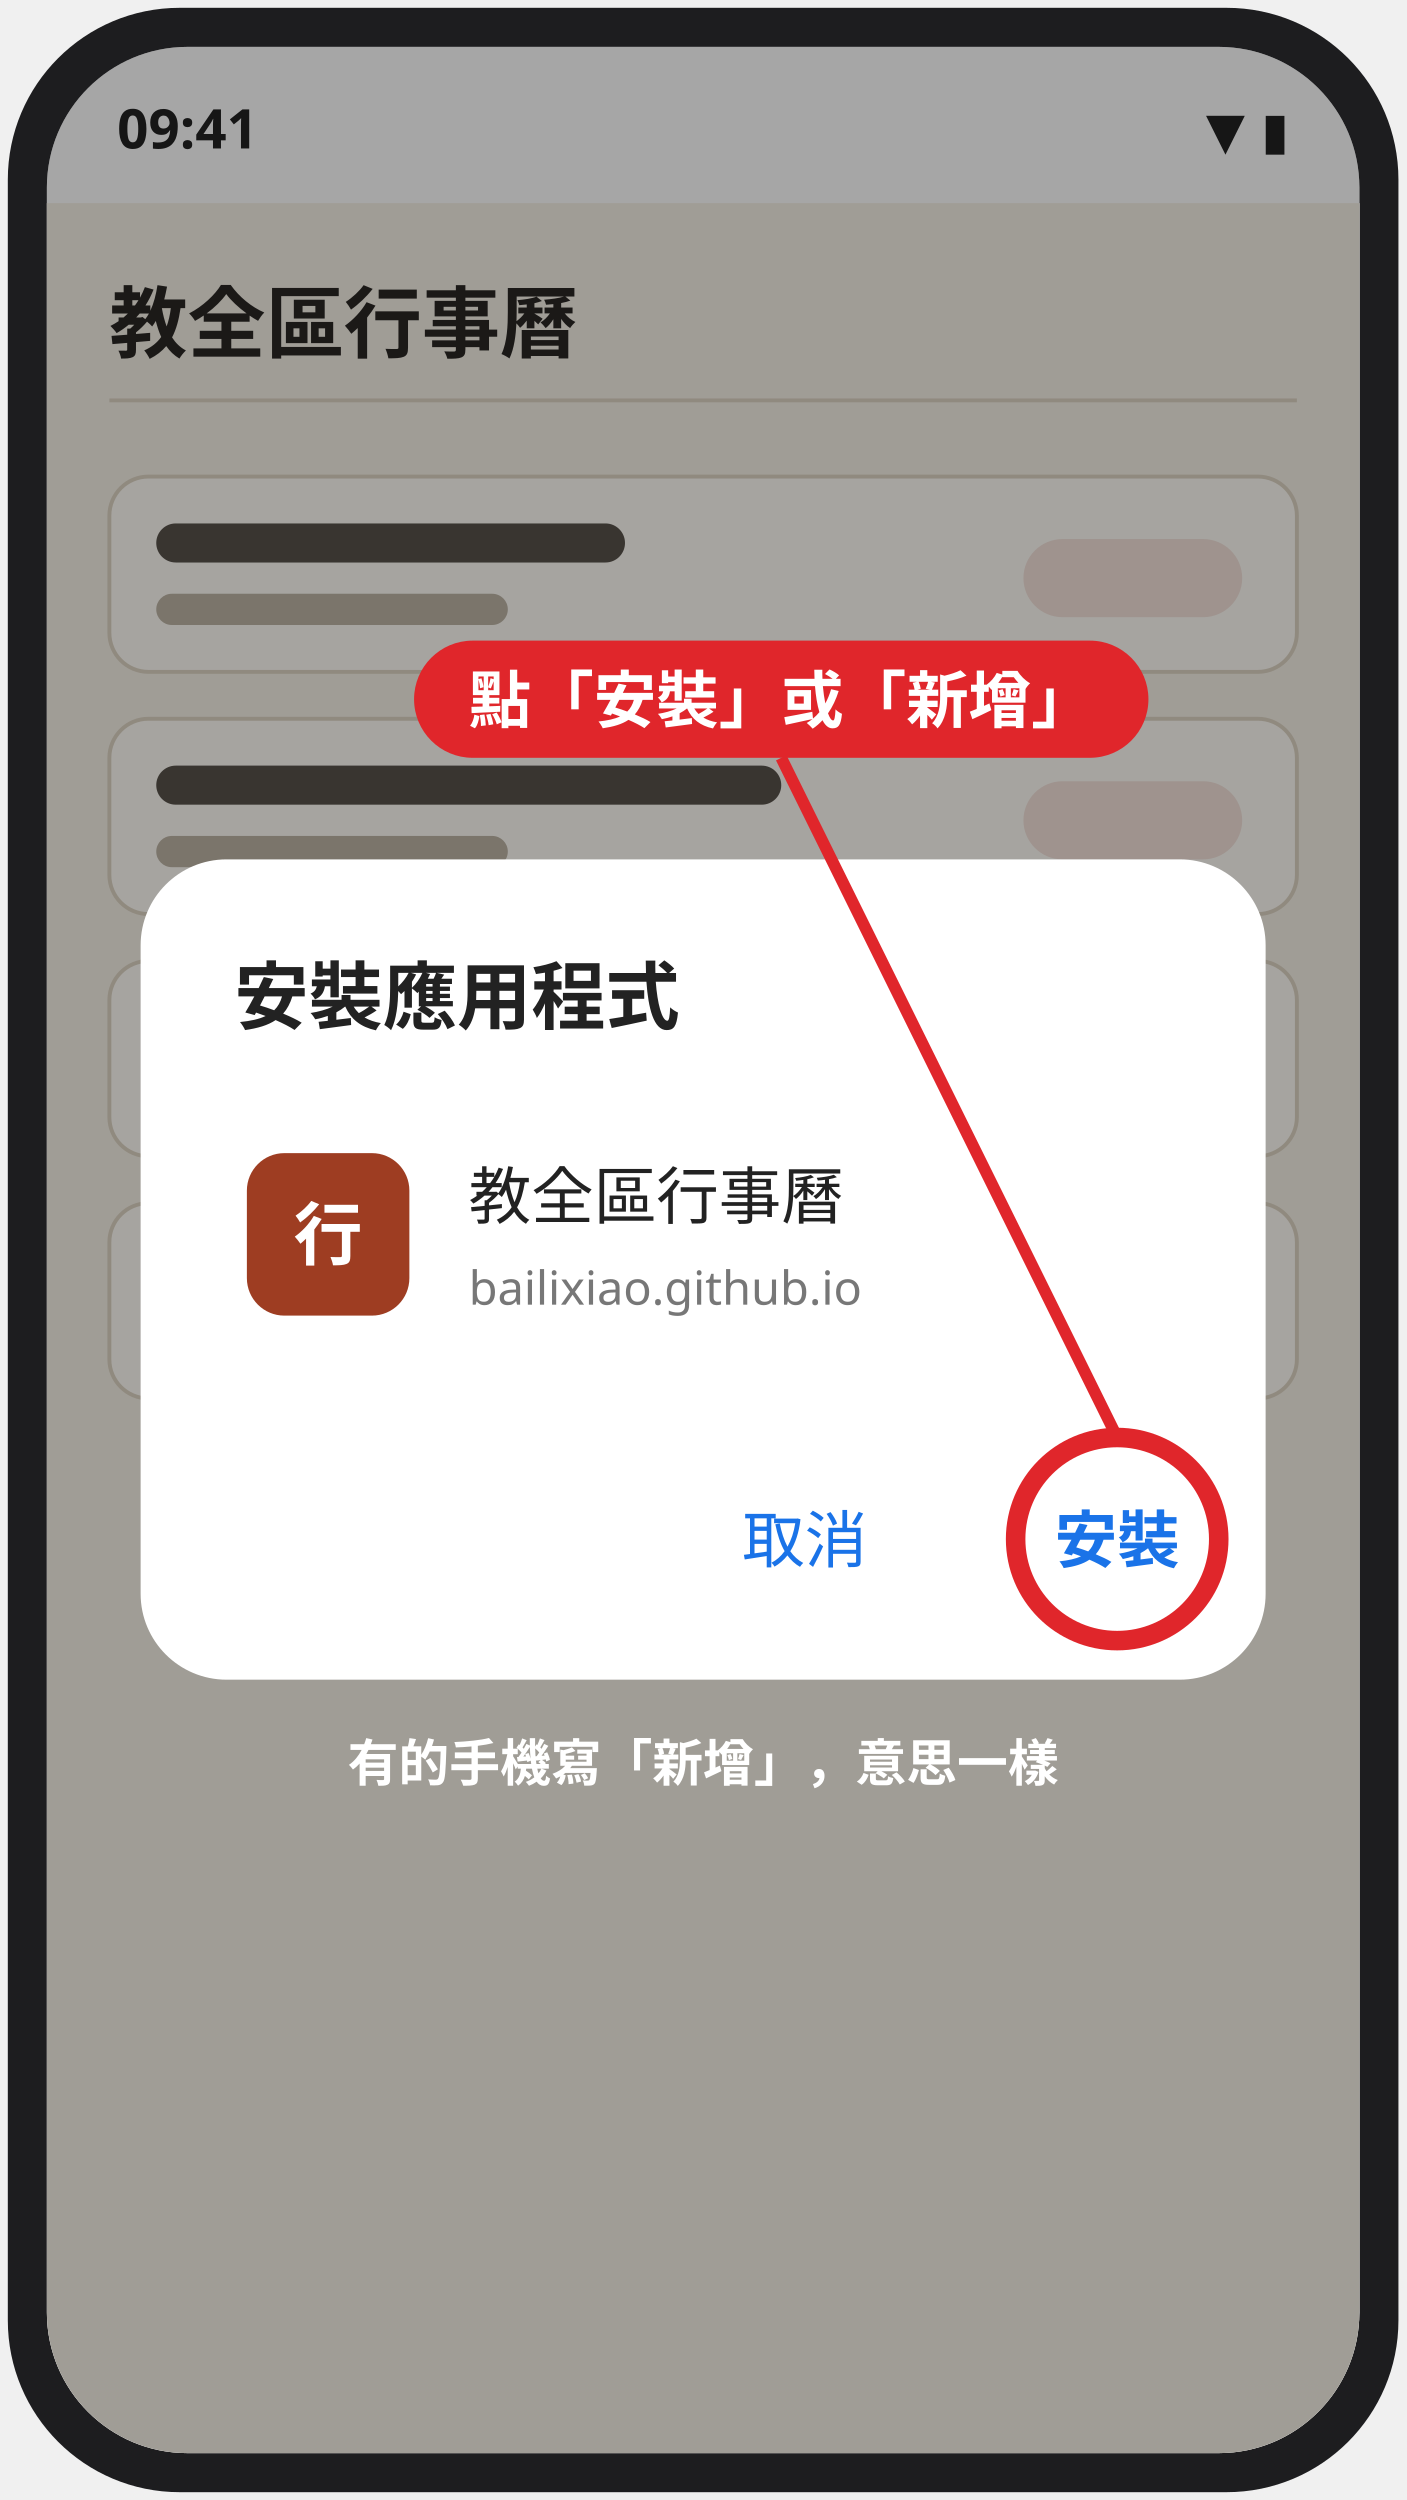
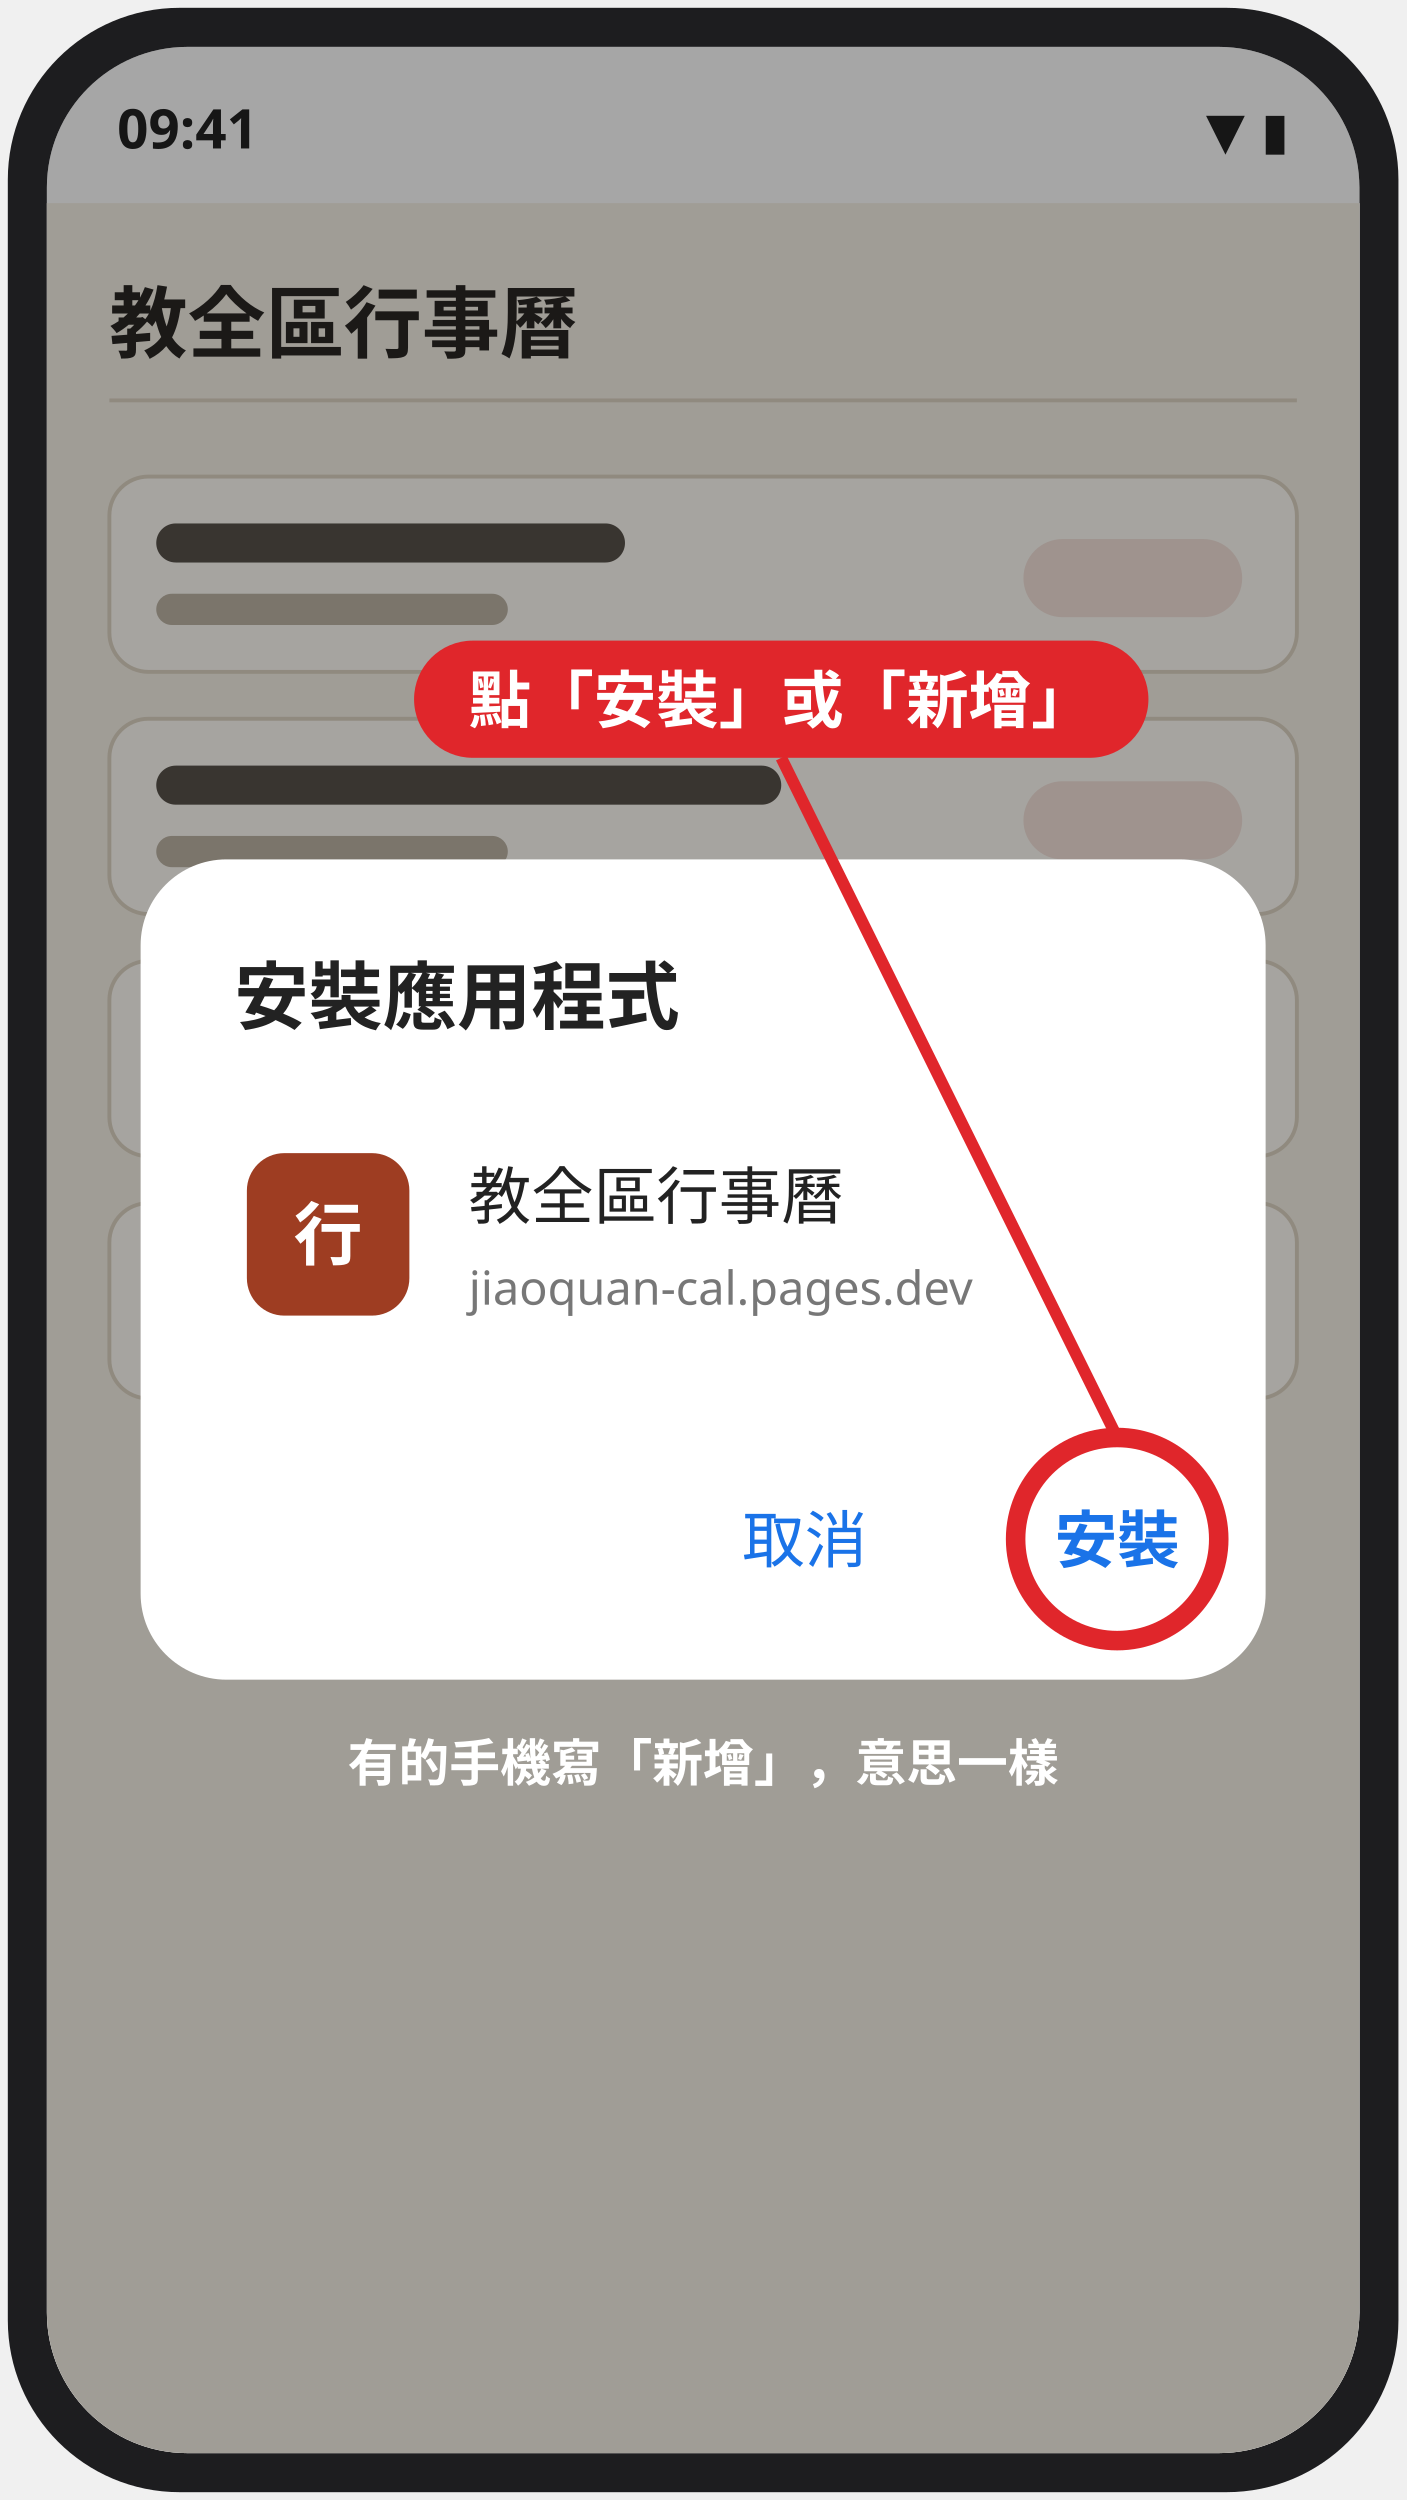
<svg xmlns="http://www.w3.org/2000/svg" viewBox="0 0 360 640" width="360" height="640" font-family="'PingFang TC','Noto Sans TC','Microsoft JhengHei',sans-serif">
  <rect x="2" y="2" width="356" height="636" rx="44" fill="#1d1d1f" />
  <rect x="12" y="12" width="336" height="616" rx="36" fill="#ffffff" />
  <clipPath id="scr">
    <rect x="12" y="12" width="336" height="616" rx="36" />
  </clipPath>
  <g clip-path="url(#scr)">
    <text x="30" y="38" font-size="14" fill="#222" font-weight="700" text-anchor="start">09:41</text>
    <text x="330" y="38" font-size="13" fill="#222" text-anchor="end">▼ ▮</text>
    <rect x="12" y="52" width="336" height="576" fill="#f6f1e7" />
    <text x="28" y="90" font-size="20" fill="#2a2724" font-weight="700" text-anchor="start">教全區行事曆</text>
    <rect x="28" y="102" width="304" height="1" fill="#ddd4c3" />
    <rect x="28" y="122" width="304" height="50" rx="10" fill="#fffcf6" stroke="#ddd4c3" />
    <rect x="40" y="134" width="120" height="10" rx="5" fill="#57514a" />
    <rect x="40" y="152" width="90" height="8" rx="4" fill="#bdb4a5" />
    <rect x="262" y="138" width="56" height="20" rx="10" fill="#f4e2da" />
    <rect x="28" y="184" width="304" height="50" rx="10" fill="#fffcf6" stroke="#ddd4c3" />
    <rect x="40" y="196" width="160" height="10" rx="5" fill="#57514a" />
    <rect x="40" y="214" width="90" height="8" rx="4" fill="#bdb4a5" />
    <rect x="262" y="200" width="56" height="20" rx="10" fill="#f4e2da" />
    <rect x="28" y="246" width="304" height="50" rx="10" fill="#fffcf6" stroke="#ddd4c3" />
    <rect x="40" y="258" width="120" height="10" rx="5" fill="#57514a" />
    <rect x="40" y="276" width="90" height="8" rx="4" fill="#bdb4a5" />
    <rect x="262" y="262" width="56" height="20" rx="10" fill="#f4e2da" />
    <rect x="28" y="308" width="304" height="50" rx="10" fill="#fffcf6" stroke="#ddd4c3" />
    <rect x="40" y="320" width="160" height="10" rx="5" fill="#57514a" />
    <rect x="40" y="338" width="90" height="8" rx="4" fill="#bdb4a5" />
    <rect x="262" y="324" width="56" height="20" rx="10" fill="#f4e2da" />
    <rect x="12" y="12" width="336" height="616" fill="#000" opacity=".35" />
    <rect x="36" y="220" width="288" height="210" rx="22" fill="#fff" />
    <text x="60" y="262" font-size="19" fill="#222" font-weight="700" text-anchor="start">安裝應用程式</text>
    <g transform="translate(84,316) scale(0.8)">
      <rect x="-26" y="-26" width="52" height="52" rx="12" fill="#9e3d22" />
      <text x="0" y="8" font-size="22" fill="#fff" font-weight="700" text-anchor="middle">行</text>
    </g>
    <text x="120" y="312" font-size="16" fill="#222" text-anchor="start">教全區行事曆</text>
-     <text x="120" y="334" font-size="12" fill="#777" text-anchor="start">bailixiao.github.io</text>
+     <text x="120" y="334" font-size="12" fill="#777" text-anchor="start">jiaoquan-cal.pages.dev</text>
    <text x="206" y="400" font-size="16" fill="#1a73e8" text-anchor="middle">取消</text>
    <text x="286" y="400" font-size="16" fill="#1a73e8" font-weight="700" text-anchor="middle">安裝</text>
    <text x="180" y="456" font-size="13" fill="#fff" font-weight="700" text-anchor="middle">有的手機寫「新增」，意思一樣</text>
    <circle cx="286" cy="394" r="26" fill="none" stroke="#e0262b" stroke-width="5" />
    <line x1="200" y1="194" x2="286" y2="368" stroke="#e0262b" stroke-width="3" />
    <rect x="106" y="164" width="188" height="30" rx="15" fill="#e0262b" />
    <text x="200" y="185" font-size="16" fill="#fff" font-weight="700" text-anchor="middle">點「安裝」或「新增」</text>
  </g>
</svg>
